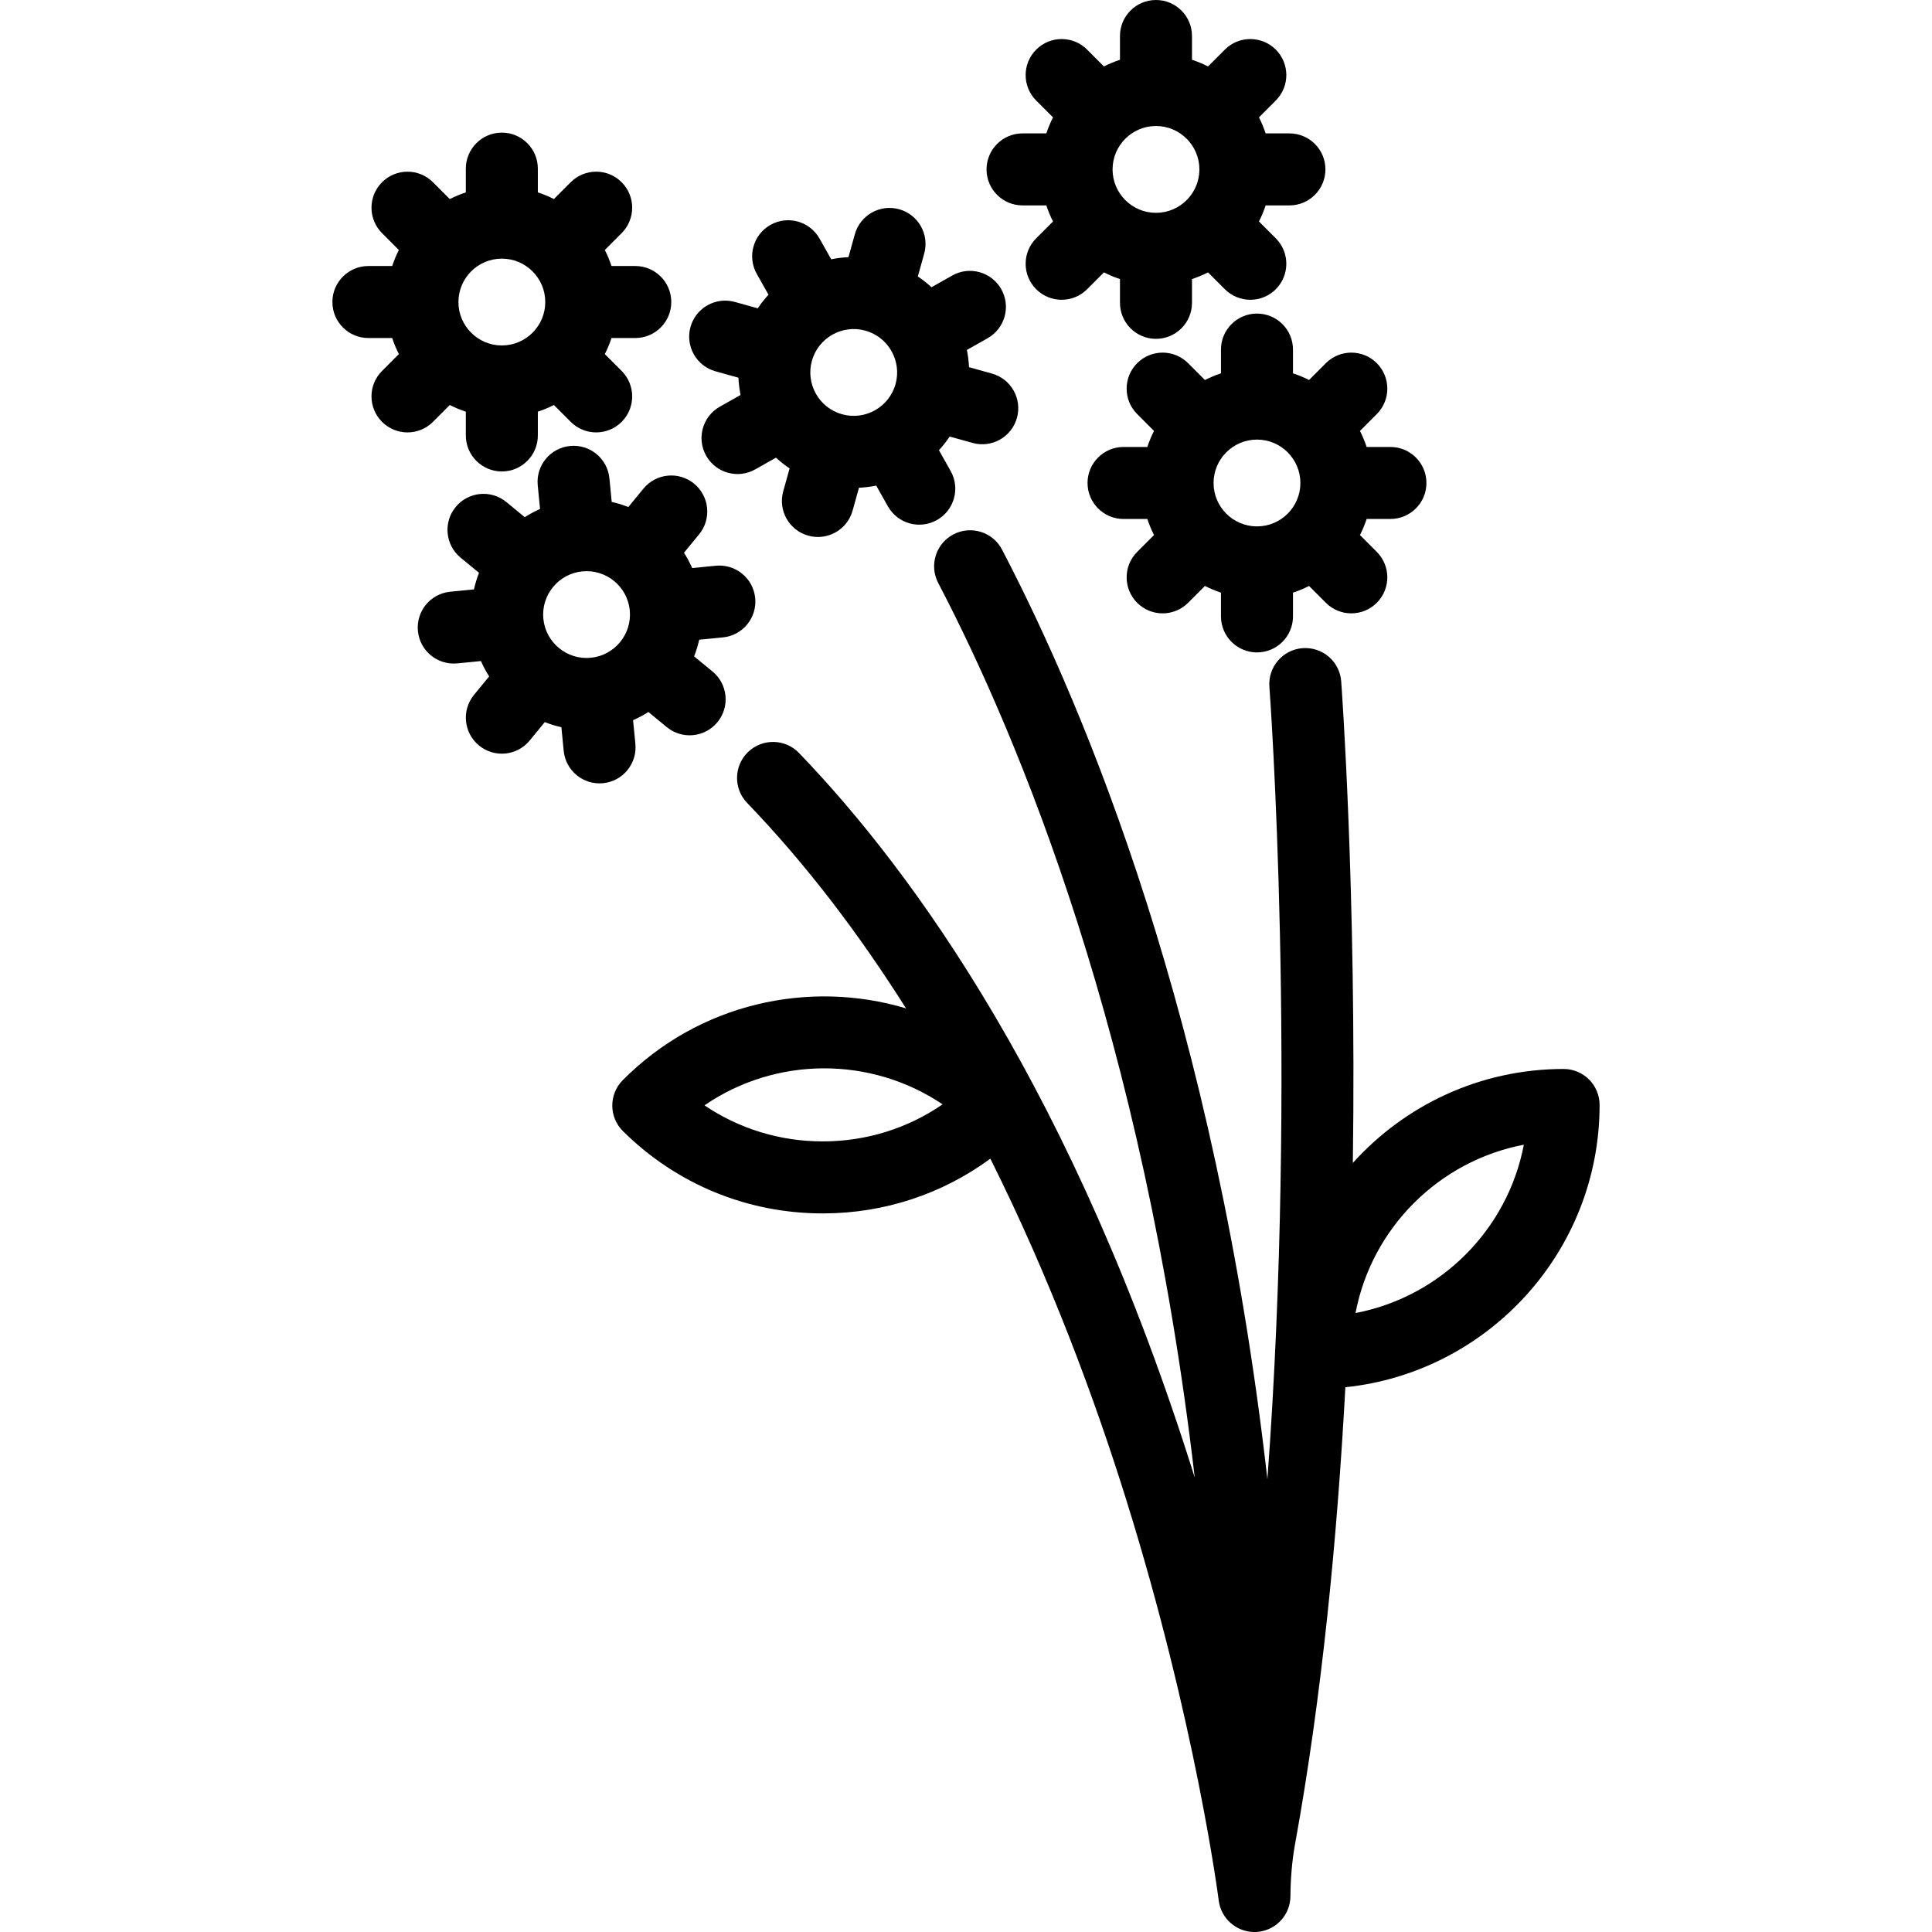
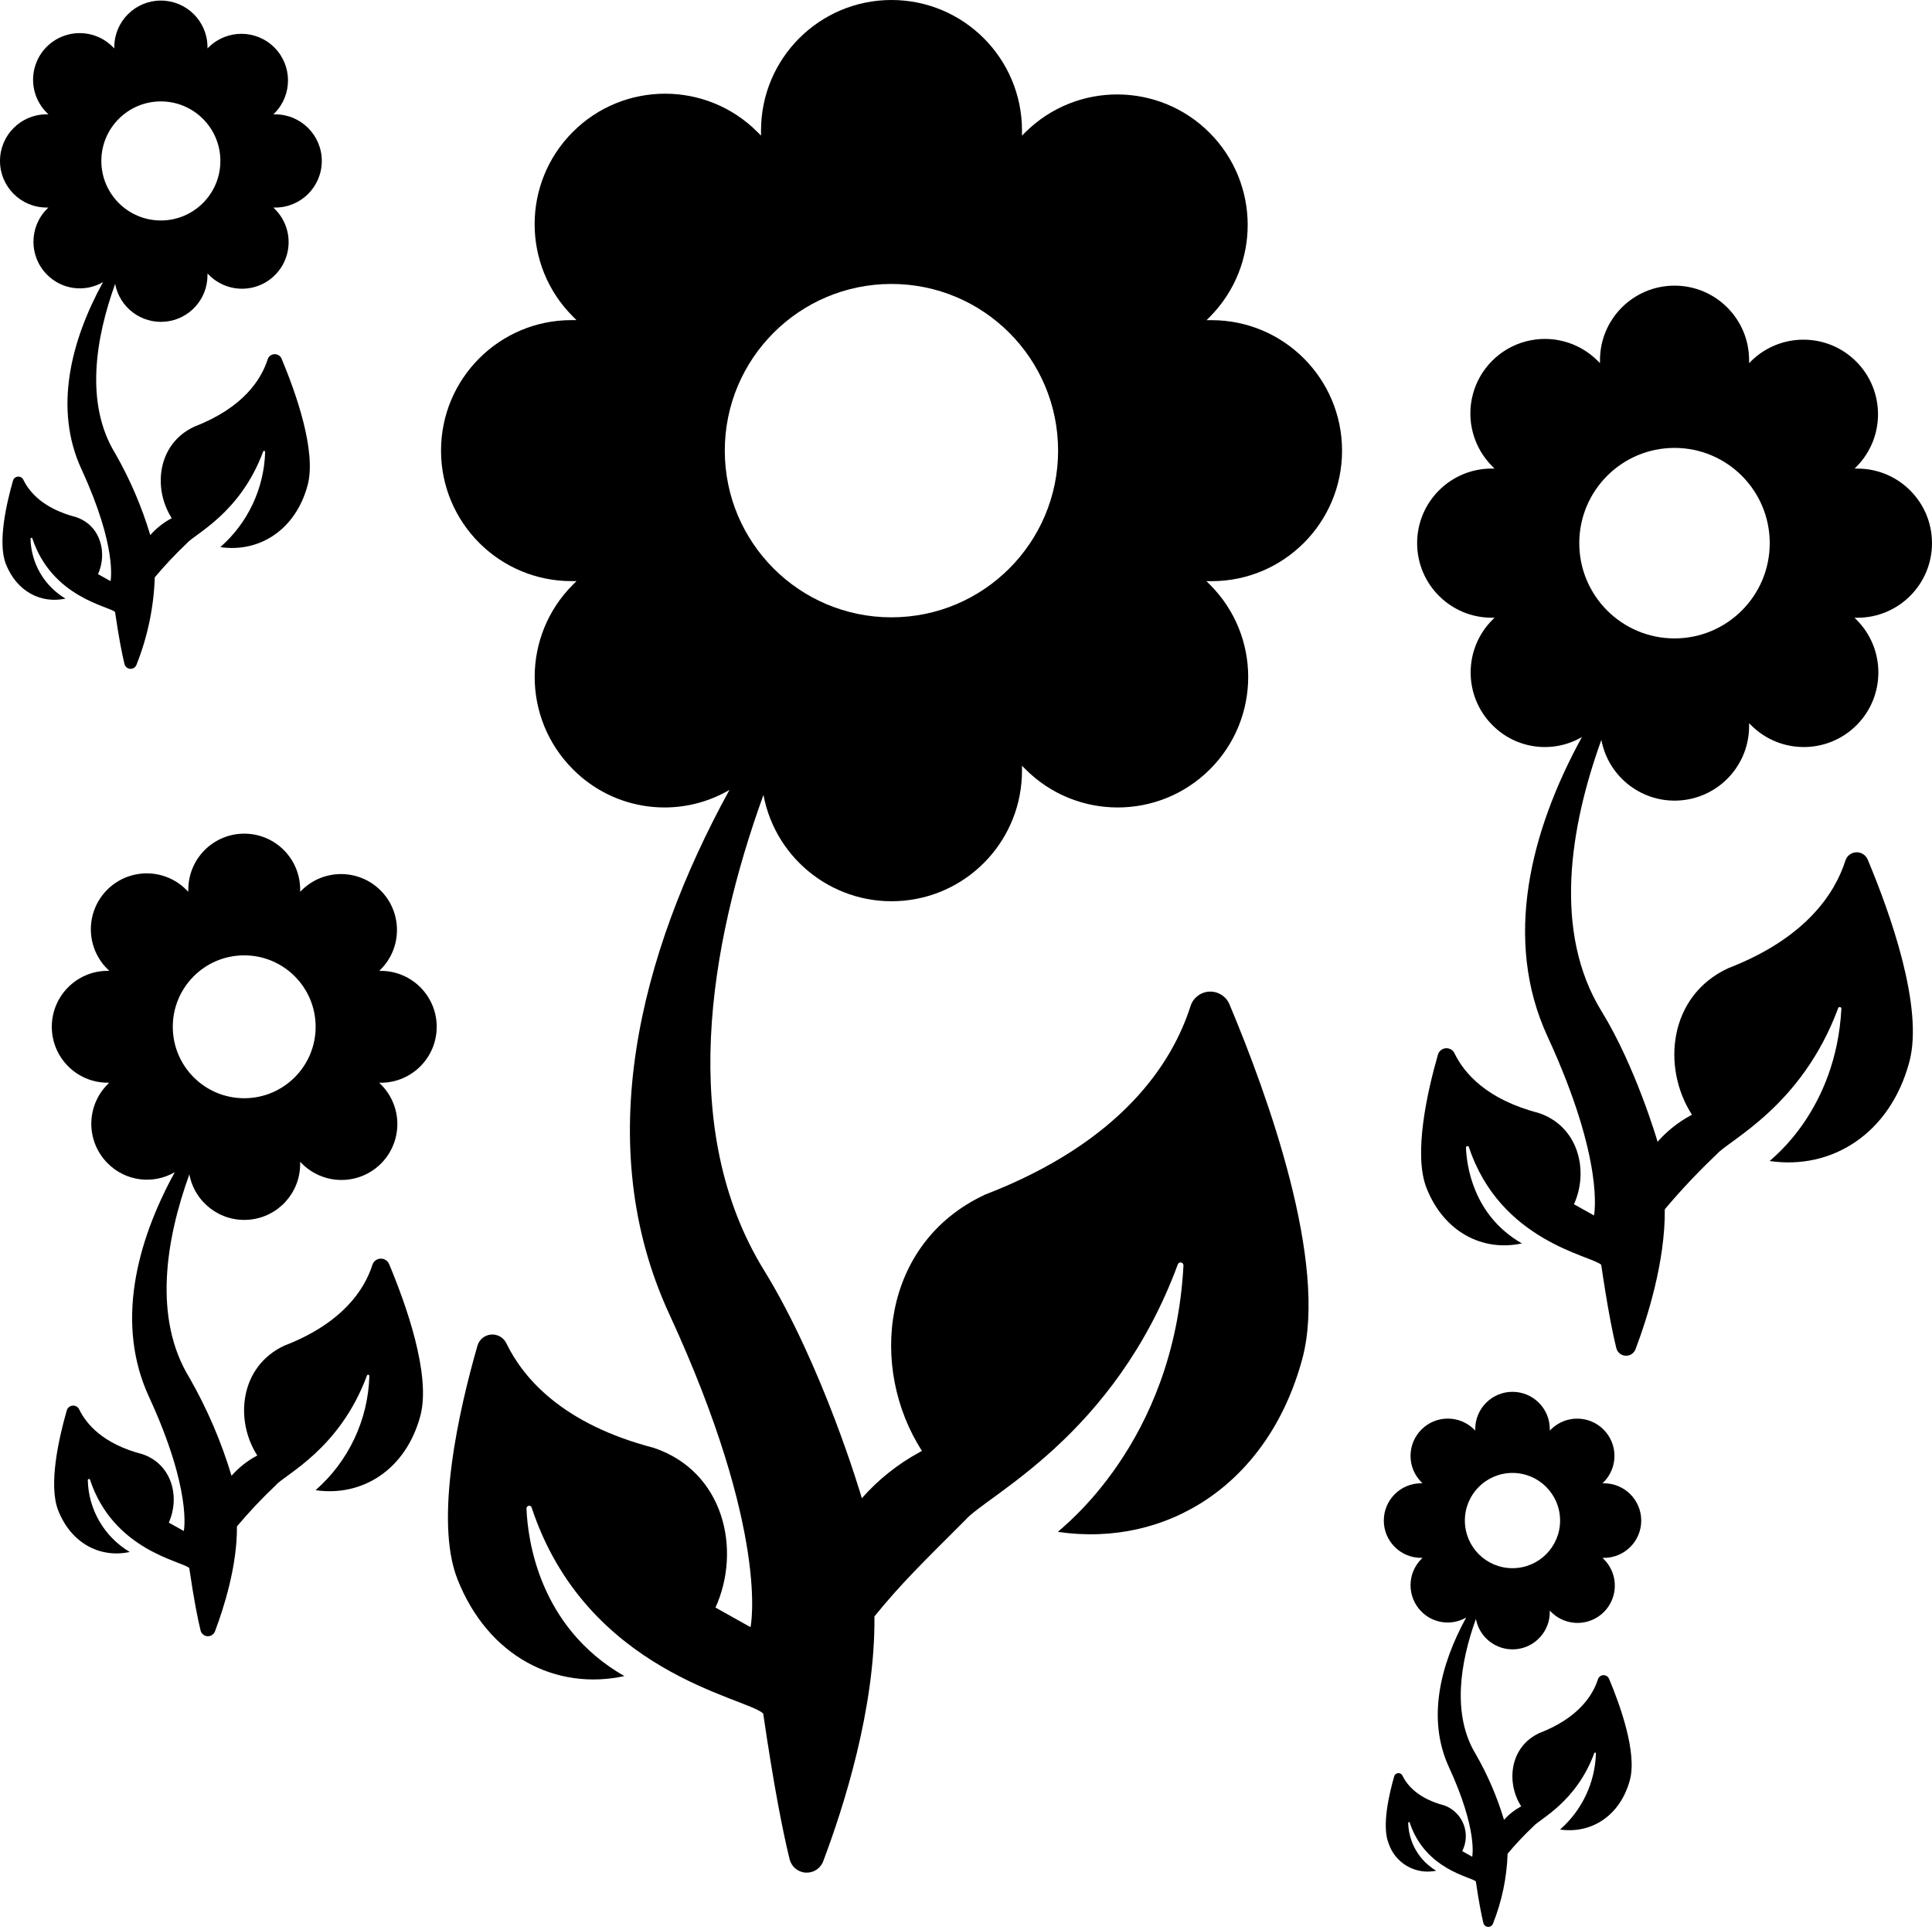
- <svg xmlns="http://www.w3.org/2000/svg" version="1.1" id="Capa_1" x="0px" y="0px" viewBox="0 0 456.091 456.091" style="enable-background:new 0 0 456.091 456.091;" xml:space="preserve">
-   <g>
-     <path d="M377.62,260.854c0-4.694-3.806-8.5-8.5-8.5c-19.724,0-37.481,8.571-49.753,22.18c0.892-64.126-2.681-112.816-2.747-113.688   c-0.354-4.681-4.419-8.186-9.118-7.833c-4.681,0.355-8.188,4.437-7.833,9.118c0.089,1.179,6.677,91.085-0.473,187.062   c-12.309-108.164-42.748-181.356-62.643-219.447c-2.173-4.162-7.312-5.772-11.469-3.599c-4.161,2.173-5.773,7.308-3.6,11.469   c19.169,36.702,48.414,107.035,60.563,211.2c-28.324-90.619-66.432-143.041-93.429-171.063c-3.256-3.381-8.638-3.481-12.019-0.225   c-3.381,3.257-3.481,8.638-0.224,12.019c14.194,14.735,26.632,31.268,37.506,48.496c-22.948-6.862-48.863-1.198-66.873,16.964   c-3.305,3.333-3.282,8.715,0.051,12.021c12.64,12.534,29.38,19.425,47.169,19.425c0.096,0,0.193,0,0.29,0   c14.33-0.06,27.948-4.597,39.278-12.922c14.191,28.402,24.63,56.698,32.019,80.336c16.472,52.691,21.841,94.373,21.893,94.788   c0.542,4.296,4.202,7.438,8.423,7.438c0.354,0,0.712-0.022,1.072-0.067c4.278-0.539,7.403-4.171,7.43-8.369c0,0,0-0.001,0-0.002   c0.034-4.155,0.364-8.31,1.107-12.398c6.34-34.894,9.944-72.226,11.861-107.765C351.277,323.985,377.62,295.439,377.62,260.854z    M194.448,269.452c-0.072,0-0.144,0-0.216,0c-10.094,0-19.736-2.974-27.925-8.511c16.846-11.561,39.268-11.654,56.209-0.236   C214.317,266.35,204.62,269.409,194.448,269.452z M320.001,309.971c3.823-20.063,19.673-35.911,39.735-39.735   C355.914,290.299,340.064,306.147,320.001,309.971z" />
-     <path d="M106.184,95.612c1.214,0.616,2.478,1.144,3.787,1.575v5.612c0,4.694,3.806,8.5,8.5,8.5s8.5-3.806,8.5-8.5v-5.611   c1.309-0.431,2.574-0.959,3.788-1.575l3.968,3.972c1.66,1.662,3.837,2.493,6.014,2.493c2.174,0,4.348-0.829,6.007-2.486   c3.321-3.317,3.324-8.699,0.007-12.021l-3.974-3.978c0.618-1.216,1.146-2.483,1.578-3.795h5.612c4.694,0,8.5-3.806,8.5-8.5   s-3.806-8.5-8.5-8.5h-5.615c-0.431-1.309-0.959-2.573-1.575-3.786l3.973-3.978c3.317-3.321,3.314-8.703-0.007-12.021   s-8.703-3.315-12.021,0.007l-3.967,3.971c-1.214-0.616-2.479-1.144-3.789-1.575V39.81c0-4.694-3.806-8.5-8.5-8.5   s-8.5,3.806-8.5,8.5v5.61c-1.31,0.431-2.574,0.959-3.788,1.576l-3.969-3.973c-3.319-3.322-8.701-3.325-12.021-0.007   c-3.321,3.317-3.324,8.699-0.007,12.021l3.976,3.981c-0.615,1.212-1.142,2.475-1.573,3.782h-5.619c-4.694,0-8.5,3.806-8.5,8.5   s3.806,8.5,8.5,8.5h5.616c0.431,1.311,0.96,2.577,1.576,3.792l-3.977,3.981c-3.317,3.321-3.314,8.703,0.007,12.021   c1.659,1.658,3.833,2.486,6.007,2.486c2.177,0,4.354-0.831,6.014-2.493L106.184,95.612z M118.424,61.057   c0.016,0,0.031,0.002,0.047,0.002c0.017,0,0.033-0.002,0.049-0.002c5.625,0.026,10.195,4.605,10.201,10.235   c0,0.002,0,0.005,0,0.007c0,0.004,0,0.008,0,0.012c-0.004,5.637-4.582,10.222-10.216,10.24c-0.012,0-0.023-0.002-0.035-0.002   c-0.011,0-0.022,0.001-0.033,0.002c-5.635-0.019-10.214-4.608-10.214-10.247C108.224,65.669,112.795,61.084,118.424,61.057z" />
-     <path d="M305.237,88.135v-5.609c0-4.694-3.806-8.5-8.5-8.5s-8.5,3.806-8.5,8.5v5.61c-1.309,0.431-2.574,0.959-3.788,1.575   l-3.968-3.973c-3.319-3.322-8.701-3.325-12.021-0.007c-3.321,3.317-3.324,8.699-0.007,12.021l3.976,3.98   c-0.615,1.212-1.143,2.475-1.573,3.783h-5.619c-4.694,0-8.5,3.806-8.5,8.5s3.806,8.5,8.5,8.5h5.616   c0.431,1.311,0.96,2.578,1.577,3.793l-3.976,3.981c-3.317,3.321-3.314,8.703,0.007,12.021c1.659,1.658,3.833,2.486,6.007,2.486   c2.177,0,4.354-0.831,6.014-2.493l3.969-3.974c1.213,0.616,2.478,1.144,3.787,1.575v5.612c0,4.694,3.806,8.5,8.5,8.5   s8.5-3.806,8.5-8.5v-5.611c1.31-0.431,2.575-0.959,3.789-1.575l3.968,3.973c1.66,1.662,3.837,2.493,6.014,2.493   c2.174,0,4.348-0.829,6.007-2.486c3.321-3.317,3.324-8.699,0.007-12.021l-3.974-3.979c0.617-1.216,1.146-2.483,1.578-3.795h5.612   c4.694,0,8.5-3.806,8.5-8.5s-3.806-8.5-8.5-8.5h-5.615c-0.431-1.308-0.958-2.572-1.574-3.785l3.974-3.978   c3.317-3.321,3.314-8.703-0.007-12.021s-8.703-3.315-12.021,0.007l-3.967,3.972C307.812,89.095,306.547,88.567,305.237,88.135z    M306.987,114.028c-0.004,5.637-4.582,10.222-10.216,10.24c-0.012,0-0.023-0.002-0.035-0.002c-0.011,0-0.022,0.001-0.033,0.002   c-5.635-0.019-10.214-4.608-10.214-10.247c0-5.635,4.571-10.219,10.2-10.247c0.016,0,0.031,0.002,0.047,0.002   c0.017,0,0.033-0.002,0.049-0.002c5.625,0.026,10.195,4.605,10.201,10.235c0,0.002,0,0.005,0,0.007   C306.987,114.02,306.987,114.024,306.987,114.028z" />
-     <path d="M149.996,175.601l-0.546-5.584c1.261-0.556,2.469-1.205,3.617-1.936l4.336,3.568c1.814,1.492,4.061,2.108,6.228,1.896   c2.164-0.212,4.246-1.248,5.736-3.059c2.982-3.625,2.461-8.981-1.163-11.964l-4.343-3.573c0.496-1.27,0.899-2.583,1.201-3.93   l5.586-0.546c4.672-0.457,8.089-4.615,7.632-9.287c-0.457-4.672-4.615-8.089-9.287-7.632l-5.589,0.547   c-0.556-1.26-1.204-2.467-1.935-3.614l3.568-4.346c2.978-3.628,2.451-8.984-1.177-11.963c-3.629-2.978-8.985-2.452-11.963,1.177   l-3.562,4.339c-1.269-0.495-2.579-0.898-3.925-1.199l-0.546-5.582c-0.457-4.672-4.615-8.089-9.287-7.632s-8.089,4.615-7.632,9.287   l0.546,5.584c-1.261,0.556-2.469,1.205-3.616,1.936l-4.336-3.567c-3.627-2.983-8.983-2.462-11.964,1.164   c-2.983,3.625-2.462,8.981,1.163,11.964l4.344,3.574c-0.494,1.266-0.896,2.575-1.198,3.918l-5.593,0.547   c-4.672,0.457-8.089,4.615-7.632,9.287c0.457,4.672,4.615,8.089,9.287,7.632l5.59-0.547c0.557,1.263,1.206,2.472,1.938,3.621   l-3.57,4.349c-2.978,3.629-2.451,8.985,1.177,11.963c1.813,1.488,4.057,2.101,6.22,1.89c2.166-0.212,4.252-1.251,5.742-3.067   l3.564-4.341c1.268,0.495,2.577,0.897,3.922,1.199l0.546,5.585c0.457,4.672,4.615,8.089,9.287,7.632   C147.035,184.431,150.453,180.273,149.996,175.601z M139.502,155.277c-0.012,0.001-0.023,0-0.035,0.002   c-0.011,0.001-0.021,0.004-0.032,0.005c-5.61,0.53-10.614-3.592-11.163-9.204c-0.549-5.608,3.555-10.616,9.154-11.191   c0.016-0.001,0.031,0,0.047-0.002c0.017-0.002,0.032-0.006,0.049-0.007c5.601-0.522,10.594,3.59,11.149,9.193   c0,0.002,0,0.005,0,0.007c0,0.004,0.001,0.008,0.001,0.011C149.217,149.702,145.107,154.711,139.502,155.277z" />
-     <path d="M241.394,48.49h5.616c0.431,1.311,0.96,2.577,1.577,3.792l-3.976,3.981c-3.317,3.321-3.314,8.703,0.007,12.021   c1.659,1.658,3.833,2.486,6.007,2.486c2.177,0,4.354-0.831,6.014-2.493l3.969-3.974c1.213,0.616,2.478,1.144,3.787,1.575v5.612   c0,4.694,3.806,8.5,8.5,8.5s8.5-3.806,8.5-8.5v-5.611c1.309-0.431,2.574-0.959,3.788-1.575l3.969,3.973   c1.66,1.662,3.837,2.493,6.014,2.493c2.174,0,4.348-0.829,6.007-2.486c3.321-3.318,3.324-8.7,0.007-12.021l-3.974-3.978   c0.617-1.216,1.146-2.483,1.578-3.794h5.612c4.694,0,8.5-3.806,8.5-8.5s-3.806-8.5-8.5-8.5h-5.615   c-0.431-1.308-0.958-2.572-1.574-3.785l3.973-3.978c3.317-3.321,3.314-8.703-0.007-12.021c-3.32-3.317-8.702-3.315-12.021,0.006   l-3.968,3.972c-1.214-0.616-2.479-1.144-3.789-1.575V8.5c0-4.694-3.806-8.5-8.5-8.5s-8.5,3.806-8.5,8.5v5.61   c-1.309,0.431-2.574,0.959-3.788,1.575l-3.968-3.972c-3.318-3.323-8.7-3.325-12.021-0.007c-3.321,3.317-3.324,8.699-0.007,12.021   l3.976,3.98c-0.615,1.212-1.143,2.476-1.573,3.783h-5.619c-4.694,0-8.5,3.806-8.5,8.5S236.7,48.49,241.394,48.49z M272.847,29.748   c0.016,0,0.031,0.002,0.047,0.002c0.017,0,0.033-0.002,0.049-0.002c5.625,0.026,10.195,4.605,10.201,10.235   c0,0.003,0,0.005,0,0.008c0,0.004,0,0.008,0,0.012c-0.004,5.638-4.585,10.224-10.221,10.24c-0.01,0-0.02-0.001-0.03-0.001   c-0.01,0-0.019,0.001-0.028,0.001c-5.638-0.017-10.219-4.606-10.219-10.248C262.647,34.359,267.218,29.775,272.847,29.748z" />
-     <path d="M168.914,87.656l5.41,1.507c0.064,1.379,0.233,2.741,0.501,4.077l-4.898,2.768c-4.087,2.309-5.529,7.494-3.219,11.581   c1.153,2.042,3.025,3.424,5.119,4.007c2.097,0.584,4.417,0.368,6.462-0.788l4.89-2.763c1.004,0.919,2.08,1.767,3.225,2.533   l-1.506,5.406c-1.26,4.522,1.385,9.21,5.907,10.469c4.522,1.26,9.209-1.385,10.469-5.907l1.506-5.405   c1.377-0.064,2.738-0.233,4.072-0.5l2.757,4.892c1.153,2.047,3.027,3.431,5.124,4.016c2.094,0.583,4.411,0.368,6.454-0.783   c4.09-2.304,5.537-7.488,3.232-11.578l-2.761-4.899c0.921-1.006,1.77-2.084,2.538-3.232l5.406,1.506   c4.522,1.26,9.209-1.385,10.469-5.907s-1.385-9.209-5.907-10.469l-5.409-1.507c-0.064-1.376-0.233-2.735-0.501-4.069l4.896-2.766   c4.087-2.309,5.528-7.495,3.219-11.582c-2.309-4.087-7.494-5.529-11.581-3.219l-4.887,2.761c-1.005-0.92-2.082-1.768-3.228-2.535   l1.505-5.403c1.26-4.522-1.385-9.21-5.907-10.469c-4.522-1.26-9.209,1.385-10.469,5.907l-1.506,5.405   c-1.377,0.064-2.737,0.233-4.071,0.501l-2.757-4.892c-2.306-4.091-7.49-5.538-11.578-3.232c-4.09,2.304-5.537,7.488-3.232,11.578   l2.761,4.901c-0.918,1.003-1.765,2.078-2.531,3.222l-5.413-1.508c-4.522-1.26-9.209,1.385-10.469,5.907   S164.391,86.397,168.914,87.656z M191.667,85.176c1.512-5.428,7.146-8.618,12.575-7.134c0.016,0.004,0.03,0.011,0.045,0.015   c0.016,0.004,0.032,0.006,0.048,0.011c5.412,1.534,8.585,7.171,7.081,12.597c-0.001,0.002-0.002,0.005-0.002,0.007   c-0.001,0.004-0.002,0.008-0.003,0.011c-1.517,5.429-7.157,8.618-12.589,7.123c-0.011-0.003-0.021-0.008-0.033-0.011   c-0.01-0.003-0.021-0.004-0.032-0.007C193.333,96.258,190.153,90.609,191.667,85.176z" />
-   </g>
-   <g>
- </g>
-   <g>
- </g>
-   <g>
- </g>
-   <g>
- </g>
-   <g>
- </g>
-   <g>
- </g>
-   <g>
- </g>
-   <g>
- </g>
-   <g>
- </g>
-   <g>
- </g>
-   <g>
- </g>
-   <g>
- </g>
-   <g>
- </g>
-   <g>
- </g>
-   <g>
- </g>
+ <svg xmlns="http://www.w3.org/2000/svg" id="Capa_1" data-name="Capa 1" viewBox="0 0 270.176 269.399">
+   <path d="M159.334,182.363c-14.522,6.753-16.287,24.259-8.828,35.832-.125.076-.224.111-.348.192A29.594,29.594,0,0,0,142.095,224.814c-.063-.272-5.423-18.471-13.693-31.903-11.972-19.445-7.76-45.118-.063-66.434a18.233,18.233,0,0,0,36.153-3.372v-.704l.49.49A18.244,18.244,0,1,0,190.784,97.09l-.5-.494h.722a18.246,18.246,0,1,0,0-36.492H190.302l.499-.499A18.247,18.247,0,0,0,165.001,33.796l-.508.508v-.717a18.246,18.246,0,0,0-36.493,0v.713l-.516-.516a18.243,18.243,0,1,0-25.8,25.801l.507.512h-.695a18.246,18.246,0,0,0,0,36.492h.695l-.499.499a18.245,18.245,0,0,0,0,25.805,18.039,18.039,0,0,0,21.89,2.891c-12.658,23.086-19.331,49.619-8.436,73.232C129.359,229.823,126.53,242.838,126.53,242.838l-4.9-2.74c3.679-8.112,1.175-19.061-8.659-22.339-12.697-3.306-18.202-9.695-20.588-14.613a2.172,2.172,0,0,0-4.042.349c-2.576,8.973-6.081,24.345-2.783,32.661,4.285,10.829,13.81,15.59,23.332,13.523-12.052-6.9-13.523-19.277-13.69-23.422a.375.375,0,0,1,.272-.375.344.344,0,0,1,.429.175c7.634,23.166,30.035,26.597,32.4,28.853,1.498,10.207,2.741,16.5,3.697,20.38a2.464,2.464,0,0,0,4.698.278c2.885-7.639,7.291-21.445,7.162-34.233,3.745-4.612,6.709-7.471,12.651-13.412,2.97-3.509,20.852-11.685,29.778-35.812a.406.406,0,0,1,.787.162c-1.316,24.942-17.117,36.695-17.557,37.245,15.207,2.223,29.437-6.636,34.175-24.191,3.616-13.386-4.775-36.691-10.184-49.568a2.904,2.904,0,0,0-5.444.241C185.554,163.869,178.549,174.949,159.334,182.363ZM122.932,78.345a23.305,23.305,0,1,1,23.306,23.306A23.308,23.308,0,0,1,122.932,78.345Z" transform="translate(-21.57556 -15.34057)" />
+   <path d="M61.34,203.478c-6.224,2.894-6.98,10.397-3.784,15.357-.054.033-.096.048-.149.082a12.683,12.683,0,0,0-3.455,2.755,65.441,65.441,0,0,0-5.869-13.673c-5.131-8.334-3.326-19.336-.027-28.472a7.814,7.814,0,0,0,15.494-1.445V177.78l.21.21a7.819,7.819,0,1,0,11.058-11.057l-.214-.212h.31a7.82,7.82,0,0,0,0-15.639h-.302l.214-.214a7.82,7.82,0,0,0-11.057-11.061l-.218.218V139.717a7.82,7.82,0,0,0-15.64,0v.305l-.221-.221a7.819,7.819,0,1,0-11.057,11.057l.217.219h-.298a7.82,7.82,0,0,0,0,15.639h.298l-.214.214a7.819,7.819,0,0,0,0,11.059,7.731,7.731,0,0,0,9.381,1.239c-5.425,9.894-8.285,21.265-3.616,31.385,6.091,13.204,4.879,18.782,4.879,18.782l-2.1-1.174c1.577-3.477.504-8.169-3.711-9.574-5.442-1.417-7.801-4.155-8.824-6.263a.931.931,0,0,0-1.732.15c-1.104,3.846-2.606,10.434-1.193,13.997,1.836,4.641,5.918,6.681,9.999,5.796A12.006,12.006,0,0,1,33.854,222.29a.161.161,0,0,1,.117-.161.147.147,0,0,1,.184.075c3.272,9.928,12.872,11.399,13.886,12.366.642,4.374,1.175,7.072,1.584,8.734a1.056,1.056,0,0,0,2.014.119c1.236-3.274,3.125-9.191,3.069-14.671a70.088,70.088,0,0,1,5.422-5.748c1.273-1.504,8.937-5.008,12.762-15.348a.174.174,0,0,1,.337.069,22.068,22.068,0,0,1-7.524,15.962c6.517.953,12.616-2.844,14.647-10.368,1.55-5.737-2.046-15.725-4.364-21.244a1.245,1.245,0,0,0-2.333.103C72.578,195.552,69.575,200.301,61.34,203.478Zm-15.601-44.579a9.988,9.988,0,1,1,9.988,9.988A9.989,9.989,0,0,1,45.739,158.899Z" transform="translate(-21.57556 -15.34057)" />
+   <path d="M263.227,150.719c-8.298,3.859-9.307,13.862-5.045,20.475-.072.043-.128.063-.199.109a16.91,16.91,0,0,0-4.607,3.673c-.036-.155-3.099-10.555-7.825-18.231-6.841-11.112-4.434-25.782-.036-37.962a10.419,10.419,0,0,0,20.659-1.927v-.403l.28.28a10.425,10.425,0,1,0,14.744-14.743l-.286-.282h.413a10.426,10.426,0,1,0,0-20.852h-.402l.285-.285a10.427,10.427,0,0,0-14.743-14.748l-.29.29V65.704a10.426,10.426,0,0,0-20.853,0v.407l-.295-.295a10.425,10.425,0,1,0-14.743,14.743l.29.293h-.397a10.426,10.426,0,0,0,0,20.852h.397l-.285.285a10.426,10.426,0,0,0,0,14.746,10.308,10.308,0,0,0,12.509,1.652c-7.233,13.192-11.046,28.354-4.821,41.847,8.122,17.605,6.506,25.042,6.506,25.042l-2.8-1.566c2.102-4.636.672-10.892-4.948-12.765-7.255-1.889-10.401-5.54-11.765-8.35a1.241,1.241,0,0,0-2.31.199c-1.472,5.128-3.475,13.912-1.59,18.663,2.449,6.188,7.891,8.909,13.333,7.728-6.887-3.943-7.728-11.015-7.823-13.384a.215.215,0,0,1,.155-.214.197.197,0,0,1,.245.1c4.363,13.238,17.163,15.198,18.514,16.487.856,5.833,1.566,9.429,2.112,11.646a1.408,1.408,0,0,0,2.685.159c1.649-4.365,4.166-12.254,4.092-19.561a93.446,93.446,0,0,1,7.229-7.664c1.697-2.005,11.916-6.677,17.016-20.464a.232.232,0,0,1,.45.093c-.752,14.253-9.781,20.969-10.032,21.283,8.69,1.271,16.821-3.792,19.529-13.824,2.066-7.649-2.728-20.966-5.819-28.325a1.66,1.66,0,0,0-3.111.138C278.21,140.151,274.207,146.482,263.227,150.719ZM242.426,91.28a13.317,13.317,0,1,1,13.318,13.318A13.319,13.319,0,0,1,242.426,91.28Z" transform="translate(-21.57556 -15.34057)" />
+   <path d="M48.748,74.991c-5.187,2.412-5.817,8.664-3.153,12.797-.045.027-.08.04-.124.068a10.569,10.569,0,0,0-2.879,2.296,54.535,54.535,0,0,0-4.891-11.394c-4.276-6.945-2.771-16.114-.022-23.726a6.512,6.512,0,0,0,12.912-1.204V53.576l.175.175a6.516,6.516,0,1,0,9.215-9.214l-.179-.176h.258a6.516,6.516,0,0,0,0-13.033H59.808l.178-.178a6.517,6.517,0,0,0-9.214-9.218l-.181.181V21.857a6.517,6.517,0,0,0-13.033,0v.254L37.373,21.927a6.516,6.516,0,1,0-9.214,9.215l.181.183h-.248a6.516,6.516,0,0,0,0,13.033h.248l-.178.178a6.516,6.516,0,0,0,0,9.216,6.442,6.442,0,0,0,7.818,1.033c-4.521,8.245-6.904,17.721-3.013,26.154,5.076,11.003,4.066,15.651,4.066,15.651l-1.75-.979c1.314-2.897.42-6.808-3.093-7.978-4.535-1.181-6.501-3.462-7.353-5.219a.776.776,0,0,0-1.444.125c-.92,3.205-2.172,8.695-.994,11.665,1.53,3.868,4.932,5.568,8.333,4.83a10.005,10.005,0,0,1-4.889-8.365.134.134,0,0,1,.097-.134.123.123,0,0,1,.153.063c2.727,8.274,10.727,9.499,11.572,10.305.535,3.645.979,5.893,1.32,7.279a.88.88,0,0,0,1.678.099,36.31,36.31,0,0,0,2.558-12.226,58.404,58.404,0,0,1,4.518-4.79c1.061-1.253,7.447-4.173,10.635-12.79a.145.145,0,0,1,.281.058,18.39,18.39,0,0,1-6.27,13.302c5.431.794,10.513-2.37,12.205-8.64,1.292-4.781-1.705-13.104-3.637-17.703a1.037,1.037,0,0,0-1.944.086C58.112,68.386,55.61,72.344,48.748,74.991ZM35.747,37.842a8.323,8.323,0,1,1,8.324,8.324A8.324,8.324,0,0,1,35.747,37.842Z" transform="translate(-21.57556 -15.34057)" />
+   <path d="M236.827,257.653c-4.149,1.929-4.653,6.931-2.522,10.238-.036.022-.064.032-.099.055a8.455,8.455,0,0,0-2.304,1.837,43.628,43.628,0,0,0-3.912-9.115c-3.421-5.556-2.217-12.891-.018-18.981a5.209,5.209,0,0,0,10.33-.963v-.201l.14.14a5.213,5.213,0,1,0,7.372-7.371l-.143-.141h.206a5.213,5.213,0,1,0,0-10.426h-.201l.142-.142a5.213,5.213,0,0,0-7.371-7.374l-.145.145v-.205a5.213,5.213,0,0,0-10.426,0v.204l-.148-.148a5.212,5.212,0,1,0-7.371,7.372l.145.146h-.198a5.213,5.213,0,0,0,0,10.426H220.5l-.143.142a5.213,5.213,0,0,0,0,7.373,5.154,5.154,0,0,0,6.254.826c-3.616,6.596-5.523,14.177-2.41,20.924,4.061,8.803,3.253,12.521,3.253,12.521l-1.4-.783a4.579,4.579,0,0,0-2.474-6.383c-3.628-.944-5.201-2.77-5.882-4.175a.621.621,0,0,0-1.155.1c-.736,2.564-1.738,6.956-.795,9.332a5.753,5.753,0,0,0,6.666,3.864,8.004,8.004,0,0,1-3.911-6.692.107.107,0,0,1,.078-.107.098.098,0,0,1,.123.05c2.181,6.619,8.582,7.599,9.257,8.244.428,2.916.783,4.714,1.056,5.823a.704.704,0,0,0,1.342.08,29.048,29.048,0,0,0,2.046-9.781,46.724,46.724,0,0,1,3.615-3.832c.849-1.003,5.958-3.339,8.508-10.232a.116.116,0,0,1,.225.046,14.712,14.712,0,0,1-5.016,10.642c4.345.635,8.41-1.896,9.764-6.912,1.033-3.825-1.364-10.483-2.91-14.162a.83.83,0,0,0-1.555.069C244.318,252.369,242.317,255.535,236.827,257.653Zm-10.401-29.719a6.659,6.659,0,1,1,6.659,6.659A6.659,6.659,0,0,1,226.426,227.934Z" transform="translate(-21.57556 -15.34057)" />
</svg>
